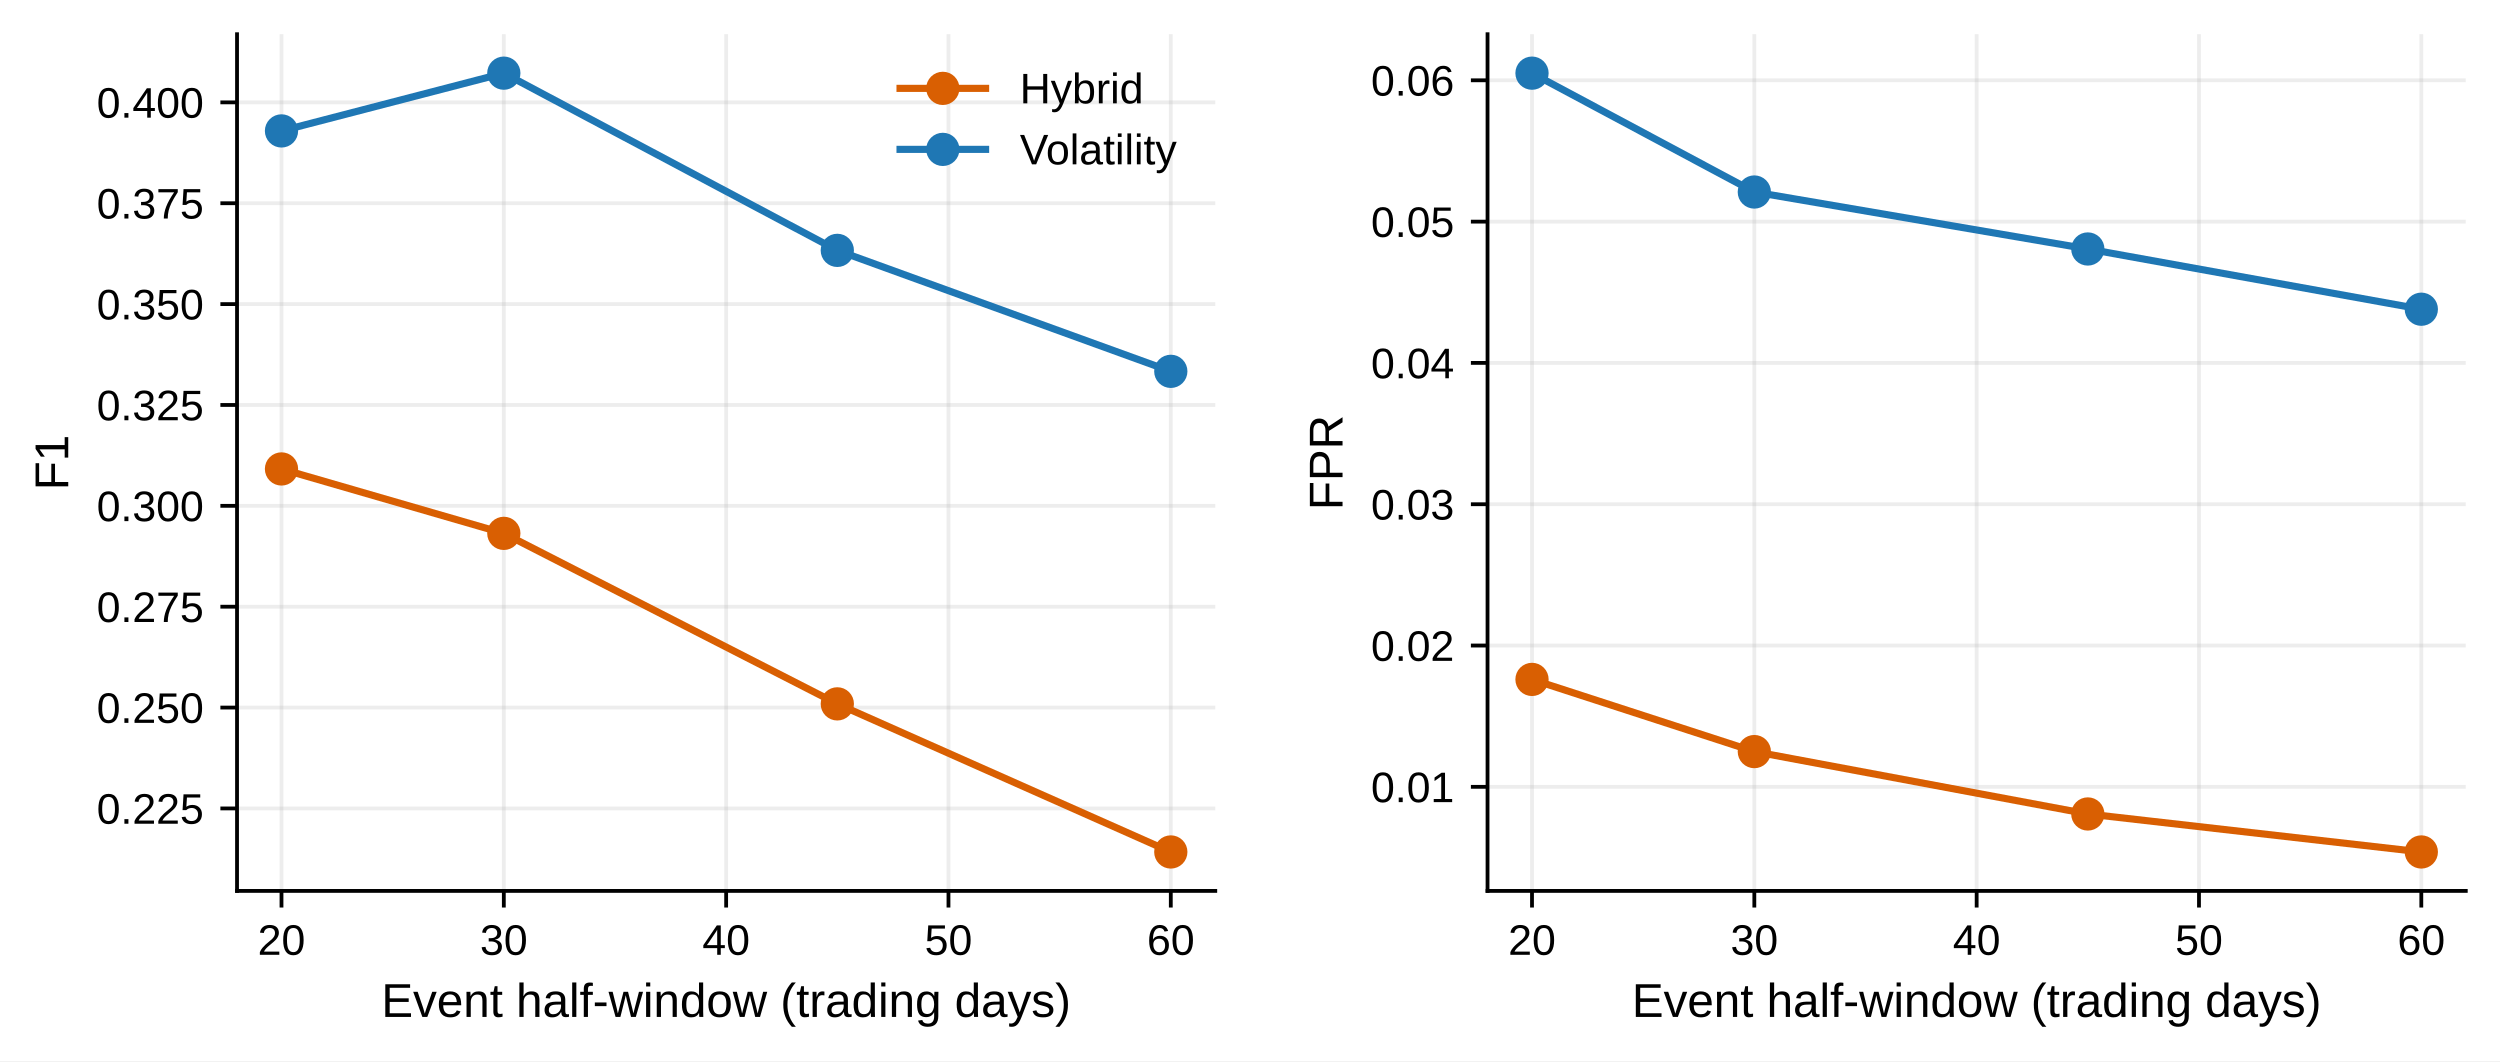
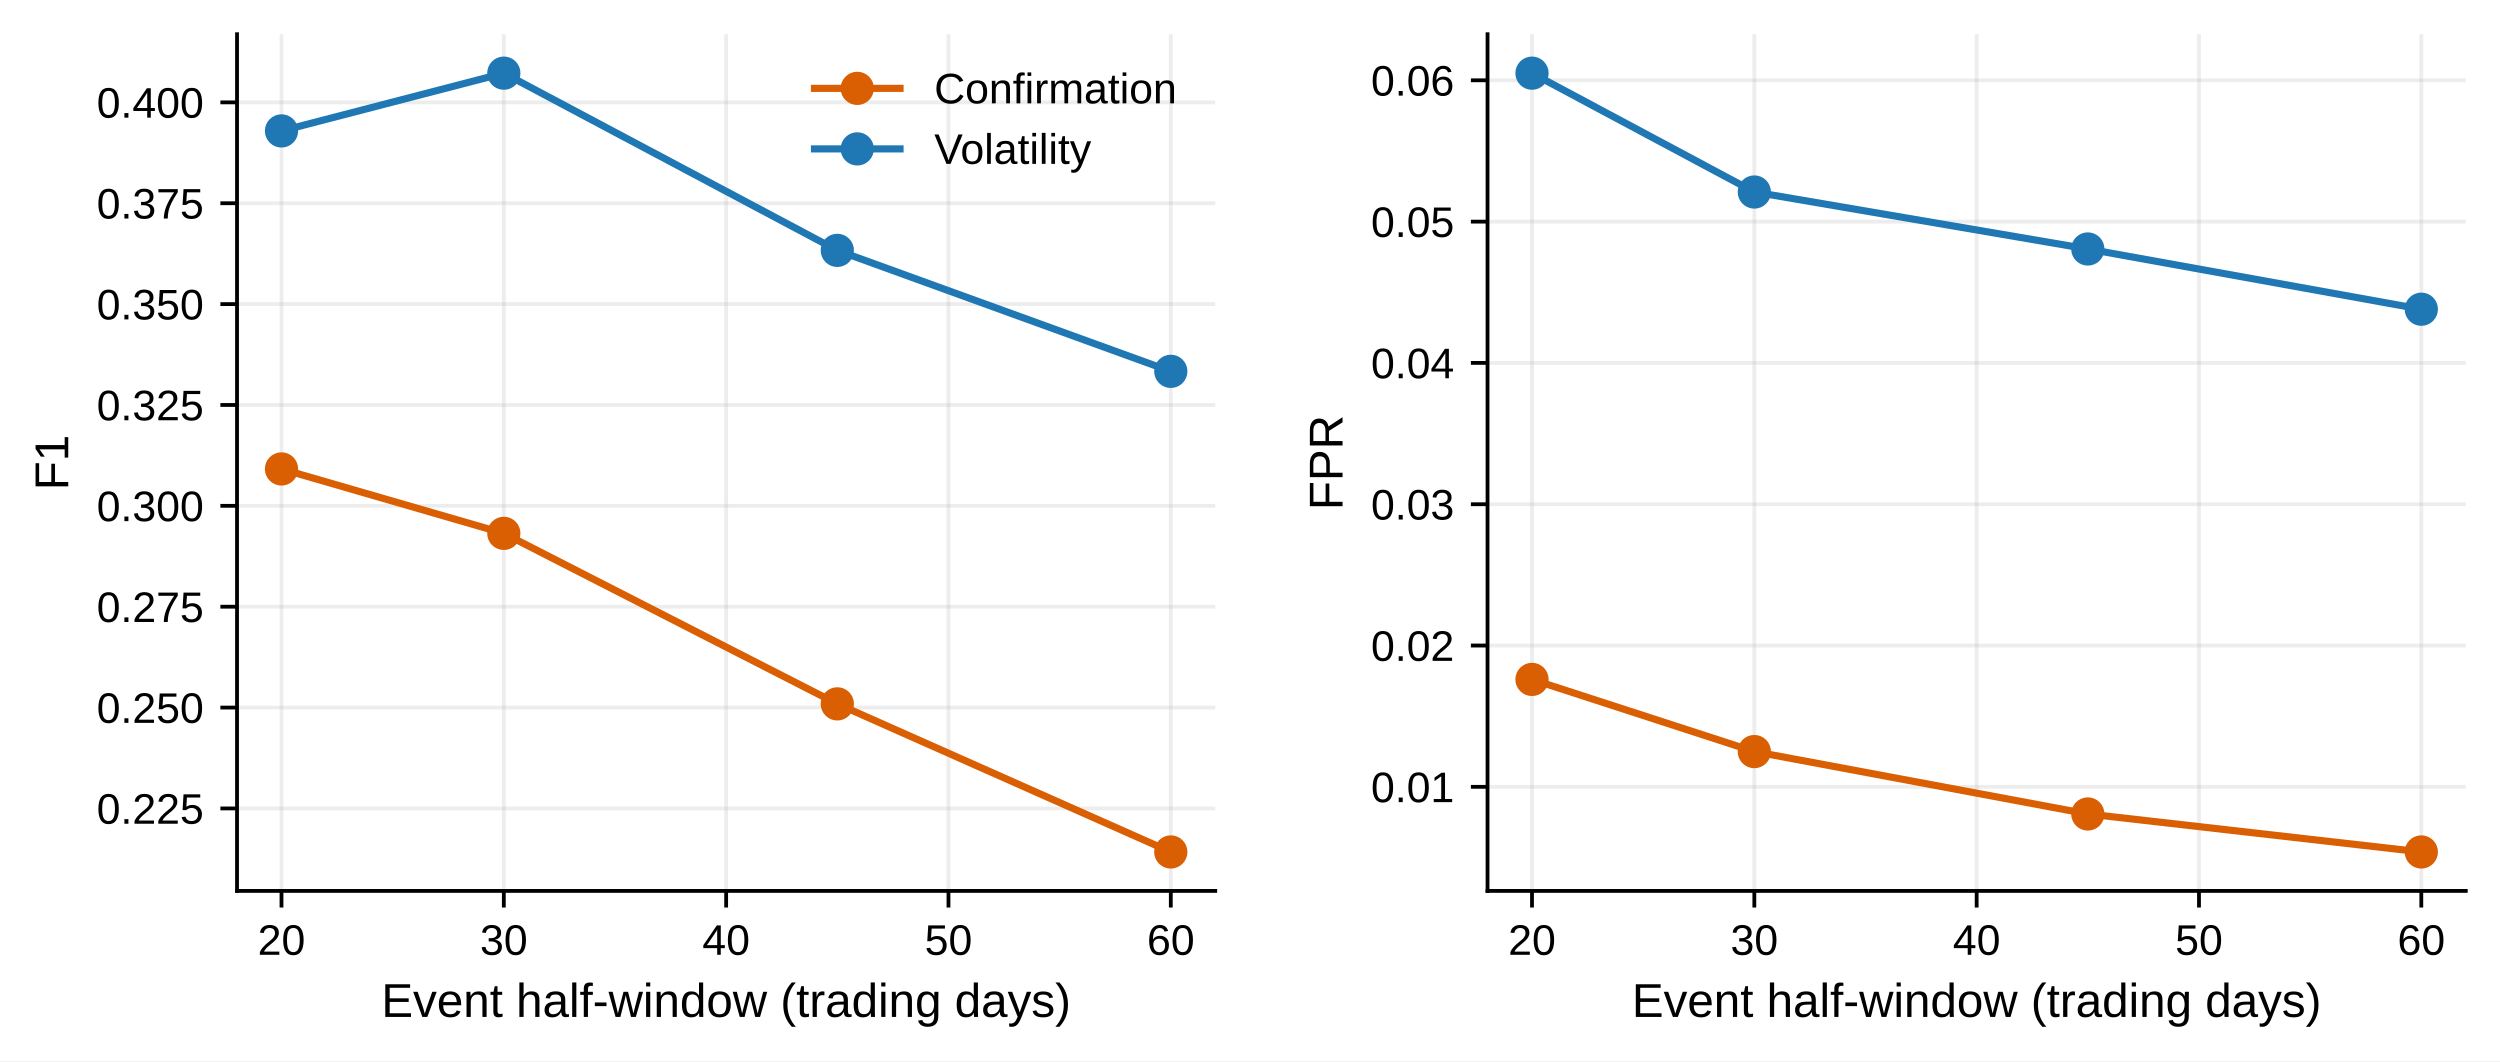
<svg xmlns="http://www.w3.org/2000/svg" xmlns:xlink="http://www.w3.org/1999/xlink" width="525.945pt" height="223.243pt" viewBox="0 0 525.945 223.243" version="1.1">
  <defs>
    <style type="text/css">*{stroke-linejoin: round; stroke-linecap: butt}</style>
  </defs>
  <g id="figure_1">
    <g id="patch_1">
      <path d="M 0 223.243  L 525.945 223.243  L 525.945 0  L 0 0  z " style="fill: #ffffff" />
    </g>
    <g id="axes_1">
      <g id="patch_2">
        <path d="M 49.865 187.428  L 255.665 187.428  L 255.665 7.2  L 49.865 7.2  z " style="fill: #ffffff" />
      </g>
      <g id="matplotlib.axis_1">
        <g id="xtick_1">
          <g id="line2d_1">
-             <path d="M 59.22 187.428  L 59.22 7.2  " clip-path="url(#pc4577b5f27)" style="fill: none; stroke: #b0b0b0; stroke-opacity: 0.22; stroke-width: 0.8; stroke-linecap: square" />
+             <path d="M 59.22 187.428  L 59.22 7.2  " clip-path="url(#p0bffe9a110)" style="fill: none; stroke: #b0b0b0; stroke-opacity: 0.22; stroke-width: 0.8; stroke-linecap: square" />
          </g>
          <g id="line2d_2">
            <defs>
-               <path id="m0038b987ad" d="M 0 0  L 0 3.5  " style="stroke: #000000; stroke-width: 0.8" />
+               <path id="m86e10e95dc" d="M 0 0  L 0 3.5  " style="stroke: #000000; stroke-width: 0.8" />
            </defs>
            <g>
-               <use xlink:href="#m0038b987ad" x="59.22" y="187.428" style="stroke: #000000; stroke-width: 0.8" />
+               <use xlink:href="#m86e10e95dc" x="59.22" y="187.428" style="stroke: #000000; stroke-width: 0.8" />
            </g>
          </g>
          <g id="text_1">
            <text style="font: 9px 'Arial', 'Helvetica', 'Liberation Sans', 'DejaVu Sans', sans-serif; text-anchor: middle" x="59.22" y="200.87" transform="rotate(-0 59.21954 200.8695)">20</text>
          </g>
        </g>
        <g id="xtick_2">
          <g id="line2d_3">
-             <path d="M 105.992 187.428  L 105.992 7.2  " clip-path="url(#pc4577b5f27)" style="fill: none; stroke: #b0b0b0; stroke-opacity: 0.22; stroke-width: 0.8; stroke-linecap: square" />
+             <path d="M 105.992 187.428  L 105.992 7.2  " clip-path="url(#p0bffe9a110)" style="fill: none; stroke: #b0b0b0; stroke-opacity: 0.22; stroke-width: 0.8; stroke-linecap: square" />
          </g>
          <g id="line2d_4">
            <g>
-               <use xlink:href="#m0038b987ad" x="105.992" y="187.428" style="stroke: #000000; stroke-width: 0.8" />
+               <use xlink:href="#m86e10e95dc" x="105.992" y="187.428" style="stroke: #000000; stroke-width: 0.8" />
            </g>
          </g>
          <g id="text_2">
            <text style="font: 9px 'Arial', 'Helvetica', 'Liberation Sans', 'DejaVu Sans', sans-serif; text-anchor: middle" x="105.992" y="200.87" transform="rotate(-0 105.9923 200.8695)">30</text>
          </g>
        </g>
        <g id="xtick_3">
          <g id="line2d_5">
-             <path d="M 152.765 187.428  L 152.765 7.2  " clip-path="url(#pc4577b5f27)" style="fill: none; stroke: #b0b0b0; stroke-opacity: 0.22; stroke-width: 0.8; stroke-linecap: square" />
+             <path d="M 152.765 187.428  L 152.765 7.2  " clip-path="url(#p0bffe9a110)" style="fill: none; stroke: #b0b0b0; stroke-opacity: 0.22; stroke-width: 0.8; stroke-linecap: square" />
          </g>
          <g id="line2d_6">
            <g>
-               <use xlink:href="#m0038b987ad" x="152.765" y="187.428" style="stroke: #000000; stroke-width: 0.8" />
+               <use xlink:href="#m86e10e95dc" x="152.765" y="187.428" style="stroke: #000000; stroke-width: 0.8" />
            </g>
          </g>
          <g id="text_3">
            <text style="font: 9px 'Arial', 'Helvetica', 'Liberation Sans', 'DejaVu Sans', sans-serif; text-anchor: middle" x="152.765" y="200.87" transform="rotate(-0 152.765 200.8695)">40</text>
          </g>
        </g>
        <g id="xtick_4">
          <g id="line2d_7">
-             <path d="M 199.538 187.428  L 199.538 7.2  " clip-path="url(#pc4577b5f27)" style="fill: none; stroke: #b0b0b0; stroke-opacity: 0.22; stroke-width: 0.8; stroke-linecap: square" />
+             <path d="M 199.538 187.428  L 199.538 7.2  " clip-path="url(#p0bffe9a110)" style="fill: none; stroke: #b0b0b0; stroke-opacity: 0.22; stroke-width: 0.8; stroke-linecap: square" />
          </g>
          <g id="line2d_8">
            <g>
-               <use xlink:href="#m0038b987ad" x="199.538" y="187.428" style="stroke: #000000; stroke-width: 0.8" />
+               <use xlink:href="#m86e10e95dc" x="199.538" y="187.428" style="stroke: #000000; stroke-width: 0.8" />
            </g>
          </g>
          <g id="text_4">
            <text style="font: 9px 'Arial', 'Helvetica', 'Liberation Sans', 'DejaVu Sans', sans-serif; text-anchor: middle" x="199.538" y="200.87" transform="rotate(-0 199.5377 200.8695)">50</text>
          </g>
        </g>
        <g id="xtick_5">
          <g id="line2d_9">
-             <path d="M 246.31 187.428  L 246.31 7.2  " clip-path="url(#pc4577b5f27)" style="fill: none; stroke: #b0b0b0; stroke-opacity: 0.22; stroke-width: 0.8; stroke-linecap: square" />
+             <path d="M 246.31 187.428  L 246.31 7.2  " clip-path="url(#p0bffe9a110)" style="fill: none; stroke: #b0b0b0; stroke-opacity: 0.22; stroke-width: 0.8; stroke-linecap: square" />
          </g>
          <g id="line2d_10">
            <g>
-               <use xlink:href="#m0038b987ad" x="246.31" y="187.428" style="stroke: #000000; stroke-width: 0.8" />
+               <use xlink:href="#m86e10e95dc" x="246.31" y="187.428" style="stroke: #000000; stroke-width: 0.8" />
            </g>
          </g>
          <g id="text_5">
            <text style="font: 9px 'Arial', 'Helvetica', 'Liberation Sans', 'DejaVu Sans', sans-serif; text-anchor: middle" x="246.31" y="200.87" transform="rotate(-0 246.3105 200.8695)">60</text>
          </g>
        </g>
        <g id="text_6">
          <text style="font: 10px 'Arial', 'Helvetica', 'Liberation Sans', 'DejaVu Sans', sans-serif; text-anchor: middle" x="152.765" y="213.938" transform="rotate(-0 152.765 213.938)">Event half-window (trading days)</text>
        </g>
      </g>
      <g id="matplotlib.axis_2">
        <g id="ytick_1">
          <g id="line2d_11">
-             <path d="M 49.865 170.072  L 255.665 170.072  " clip-path="url(#pc4577b5f27)" style="fill: none; stroke: #b0b0b0; stroke-opacity: 0.22; stroke-width: 0.8; stroke-linecap: square" />
+             <path d="M 49.865 170.072  L 255.665 170.072  " clip-path="url(#p0bffe9a110)" style="fill: none; stroke: #b0b0b0; stroke-opacity: 0.22; stroke-width: 0.8; stroke-linecap: square" />
          </g>
          <g id="line2d_12">
            <defs>
-               <path id="mca21e454fc" d="M 0 0  L -3.5 0  " style="stroke: #000000; stroke-width: 0.8" />
+               <path id="m881e5b081a" d="M 0 0  L -3.5 0  " style="stroke: #000000; stroke-width: 0.8" />
            </defs>
            <g>
-               <use xlink:href="#mca21e454fc" x="49.865" y="170.072" style="stroke: #000000; stroke-width: 0.8" />
+               <use xlink:href="#m881e5b081a" x="49.865" y="170.072" style="stroke: #000000; stroke-width: 0.8" />
            </g>
          </g>
          <g id="text_7">
            <text style="font: 9px 'Arial', 'Helvetica', 'Liberation Sans', 'DejaVu Sans', sans-serif; text-anchor: end" x="42.865" y="173.293" transform="rotate(-0 42.865 173.2929)">0.225</text>
          </g>
        </g>
        <g id="ytick_2">
          <g id="line2d_13">
-             <path d="M 49.865 148.853  L 255.665 148.853  " clip-path="url(#pc4577b5f27)" style="fill: none; stroke: #b0b0b0; stroke-opacity: 0.22; stroke-width: 0.8; stroke-linecap: square" />
+             <path d="M 49.865 148.853  L 255.665 148.853  " clip-path="url(#p0bffe9a110)" style="fill: none; stroke: #b0b0b0; stroke-opacity: 0.22; stroke-width: 0.8; stroke-linecap: square" />
          </g>
          <g id="line2d_14">
            <g>
-               <use xlink:href="#mca21e454fc" x="49.865" y="148.853" style="stroke: #000000; stroke-width: 0.8" />
+               <use xlink:href="#m881e5b081a" x="49.865" y="148.853" style="stroke: #000000; stroke-width: 0.8" />
            </g>
          </g>
          <g id="text_8">
            <text style="font: 9px 'Arial', 'Helvetica', 'Liberation Sans', 'DejaVu Sans', sans-serif; text-anchor: end" x="42.865" y="152.074" transform="rotate(-0 42.865 152.0737)">0.250</text>
          </g>
        </g>
        <g id="ytick_3">
          <g id="line2d_15">
-             <path d="M 49.865 127.633  L 255.665 127.633  " clip-path="url(#pc4577b5f27)" style="fill: none; stroke: #b0b0b0; stroke-opacity: 0.22; stroke-width: 0.8; stroke-linecap: square" />
+             <path d="M 49.865 127.633  L 255.665 127.633  " clip-path="url(#p0bffe9a110)" style="fill: none; stroke: #b0b0b0; stroke-opacity: 0.22; stroke-width: 0.8; stroke-linecap: square" />
          </g>
          <g id="line2d_16">
            <g>
-               <use xlink:href="#mca21e454fc" x="49.865" y="127.633" style="stroke: #000000; stroke-width: 0.8" />
+               <use xlink:href="#m881e5b081a" x="49.865" y="127.633" style="stroke: #000000; stroke-width: 0.8" />
            </g>
          </g>
          <g id="text_9">
            <text style="font: 9px 'Arial', 'Helvetica', 'Liberation Sans', 'DejaVu Sans', sans-serif; text-anchor: end" x="42.865" y="130.854" transform="rotate(-0 42.865 130.8544)">0.275</text>
          </g>
        </g>
        <g id="ytick_4">
          <g id="line2d_17">
-             <path d="M 49.865 106.414  L 255.665 106.414  " clip-path="url(#pc4577b5f27)" style="fill: none; stroke: #b0b0b0; stroke-opacity: 0.22; stroke-width: 0.8; stroke-linecap: square" />
+             <path d="M 49.865 106.414  L 255.665 106.414  " clip-path="url(#p0bffe9a110)" style="fill: none; stroke: #b0b0b0; stroke-opacity: 0.22; stroke-width: 0.8; stroke-linecap: square" />
          </g>
          <g id="line2d_18">
            <g>
-               <use xlink:href="#mca21e454fc" x="49.865" y="106.414" style="stroke: #000000; stroke-width: 0.8" />
+               <use xlink:href="#m881e5b081a" x="49.865" y="106.414" style="stroke: #000000; stroke-width: 0.8" />
            </g>
          </g>
          <g id="text_10">
            <text style="font: 9px 'Arial', 'Helvetica', 'Liberation Sans', 'DejaVu Sans', sans-serif; text-anchor: end" x="42.865" y="109.635" transform="rotate(-0 42.865 109.6352)">0.300</text>
          </g>
        </g>
        <g id="ytick_5">
          <g id="line2d_19">
-             <path d="M 49.865 85.195  L 255.665 85.195  " clip-path="url(#pc4577b5f27)" style="fill: none; stroke: #b0b0b0; stroke-opacity: 0.22; stroke-width: 0.8; stroke-linecap: square" />
+             <path d="M 49.865 85.195  L 255.665 85.195  " clip-path="url(#p0bffe9a110)" style="fill: none; stroke: #b0b0b0; stroke-opacity: 0.22; stroke-width: 0.8; stroke-linecap: square" />
          </g>
          <g id="line2d_20">
            <g>
-               <use xlink:href="#mca21e454fc" x="49.865" y="85.195" style="stroke: #000000; stroke-width: 0.8" />
+               <use xlink:href="#m881e5b081a" x="49.865" y="85.195" style="stroke: #000000; stroke-width: 0.8" />
            </g>
          </g>
          <g id="text_11">
            <text style="font: 9px 'Arial', 'Helvetica', 'Liberation Sans', 'DejaVu Sans', sans-serif; text-anchor: end" x="42.865" y="88.416" transform="rotate(-0 42.865 88.4159)">0.325</text>
          </g>
        </g>
        <g id="ytick_6">
          <g id="line2d_21">
-             <path d="M 49.865 63.976  L 255.665 63.976  " clip-path="url(#pc4577b5f27)" style="fill: none; stroke: #b0b0b0; stroke-opacity: 0.22; stroke-width: 0.8; stroke-linecap: square" />
+             <path d="M 49.865 63.976  L 255.665 63.976  " clip-path="url(#p0bffe9a110)" style="fill: none; stroke: #b0b0b0; stroke-opacity: 0.22; stroke-width: 0.8; stroke-linecap: square" />
          </g>
          <g id="line2d_22">
            <g>
-               <use xlink:href="#mca21e454fc" x="49.865" y="63.976" style="stroke: #000000; stroke-width: 0.8" />
+               <use xlink:href="#m881e5b081a" x="49.865" y="63.976" style="stroke: #000000; stroke-width: 0.8" />
            </g>
          </g>
          <g id="text_12">
            <text style="font: 9px 'Arial', 'Helvetica', 'Liberation Sans', 'DejaVu Sans', sans-serif; text-anchor: end" x="42.865" y="67.197" transform="rotate(-0 42.865 67.19664)">0.350</text>
          </g>
        </g>
        <g id="ytick_7">
          <g id="line2d_23">
-             <path d="M 49.865 42.756  L 255.665 42.756  " clip-path="url(#pc4577b5f27)" style="fill: none; stroke: #b0b0b0; stroke-opacity: 0.22; stroke-width: 0.8; stroke-linecap: square" />
+             <path d="M 49.865 42.756  L 255.665 42.756  " clip-path="url(#p0bffe9a110)" style="fill: none; stroke: #b0b0b0; stroke-opacity: 0.22; stroke-width: 0.8; stroke-linecap: square" />
          </g>
          <g id="line2d_24">
            <g>
-               <use xlink:href="#mca21e454fc" x="49.865" y="42.756" style="stroke: #000000; stroke-width: 0.8" />
+               <use xlink:href="#m881e5b081a" x="49.865" y="42.756" style="stroke: #000000; stroke-width: 0.8" />
            </g>
          </g>
          <g id="text_13">
            <text style="font: 9px 'Arial', 'Helvetica', 'Liberation Sans', 'DejaVu Sans', sans-serif; text-anchor: end" x="42.865" y="45.977" transform="rotate(-0 42.865 45.97738)">0.375</text>
          </g>
        </g>
        <g id="ytick_8">
          <g id="line2d_25">
-             <path d="M 49.865 21.537  L 255.665 21.537  " clip-path="url(#pc4577b5f27)" style="fill: none; stroke: #b0b0b0; stroke-opacity: 0.22; stroke-width: 0.8; stroke-linecap: square" />
+             <path d="M 49.865 21.537  L 255.665 21.537  " clip-path="url(#p0bffe9a110)" style="fill: none; stroke: #b0b0b0; stroke-opacity: 0.22; stroke-width: 0.8; stroke-linecap: square" />
          </g>
          <g id="line2d_26">
            <g>
-               <use xlink:href="#mca21e454fc" x="49.865" y="21.537" style="stroke: #000000; stroke-width: 0.8" />
+               <use xlink:href="#m881e5b081a" x="49.865" y="21.537" style="stroke: #000000; stroke-width: 0.8" />
            </g>
          </g>
          <g id="text_14">
            <text style="font: 9px 'Arial', 'Helvetica', 'Liberation Sans', 'DejaVu Sans', sans-serif; text-anchor: end" x="42.865" y="24.758" transform="rotate(-0 42.865 24.75812)">0.400</text>
          </g>
        </g>
        <g id="text_15">
          <text style="font: 10px 'Arial', 'Helvetica', 'Liberation Sans', 'DejaVu Sans', sans-serif; text-anchor: middle" x="14.358" y="97.314" transform="rotate(-90 14.35781 97.31375)">F1</text>
        </g>
      </g>
      <g id="line2d_27">
-         <path d="M 59.22 98.657  L 105.992 112.209  L 176.151 148.079  L 246.31 179.235  " clip-path="url(#pc4577b5f27)" style="fill: none; stroke: #d95f02; stroke-width: 1.5; stroke-linecap: square" />
+         <path d="M 59.22 98.657  L 105.992 112.209  L 176.151 148.079  L 246.31 179.235  " clip-path="url(#p0bffe9a110)" style="fill: none; stroke: #d95f02; stroke-width: 1.5; stroke-linecap: square" />
        <defs>
-           <path id="m598975d0a3" d="M 0 3  C 0.796 3 1.559 2.684 2.121 2.121  C 2.684 1.559 3 0.796 3 0  C 3 -0.796 2.684 -1.559 2.121 -2.121  C 1.559 -2.684 0.796 -3 0 -3  C -0.796 -3 -1.559 -2.684 -2.121 -2.121  C -2.684 -1.559 -3 -0.796 -3 0  C -3 0.796 -2.684 1.559 -2.121 2.121  C -1.559 2.684 -0.796 3 0 3  z " style="stroke: #d95f02" />
+           <path id="mb9f5aa9efe" d="M 0 3  C 0.796 3 1.559 2.684 2.121 2.121  C 2.684 1.559 3 0.796 3 0  C 3 -0.796 2.684 -1.559 2.121 -2.121  C 1.559 -2.684 0.796 -3 0 -3  C -0.796 -3 -1.559 -2.684 -2.121 -2.121  C -2.684 -1.559 -3 -0.796 -3 0  C -3 0.796 -2.684 1.559 -2.121 2.121  C -1.559 2.684 -0.796 3 0 3  z " style="stroke: #d95f02" />
        </defs>
-         <g clip-path="url(#pc4577b5f27)">
-           <use xlink:href="#m598975d0a3" x="59.22" y="98.657" style="fill: #d95f02; stroke: #d95f02" />
-           <use xlink:href="#m598975d0a3" x="105.992" y="112.209" style="fill: #d95f02; stroke: #d95f02" />
-           <use xlink:href="#m598975d0a3" x="176.151" y="148.079" style="fill: #d95f02; stroke: #d95f02" />
-           <use xlink:href="#m598975d0a3" x="246.31" y="179.235" style="fill: #d95f02; stroke: #d95f02" />
+         <g clip-path="url(#p0bffe9a110)">
+           <use xlink:href="#mb9f5aa9efe" x="59.22" y="98.657" style="fill: #d95f02; stroke: #d95f02" />
+           <use xlink:href="#mb9f5aa9efe" x="105.992" y="112.209" style="fill: #d95f02; stroke: #d95f02" />
+           <use xlink:href="#mb9f5aa9efe" x="176.151" y="148.079" style="fill: #d95f02; stroke: #d95f02" />
+           <use xlink:href="#mb9f5aa9efe" x="246.31" y="179.235" style="fill: #d95f02; stroke: #d95f02" />
        </g>
      </g>
      <g id="line2d_28">
-         <path d="M 59.22 27.543  L 105.992 15.392  L 176.151 52.674  L 246.31 78.122  " clip-path="url(#pc4577b5f27)" style="fill: none; stroke: #1f77b4; stroke-width: 1.5; stroke-linecap: square" />
+         <path d="M 59.22 27.543  L 105.992 15.392  L 176.151 52.674  L 246.31 78.122  " clip-path="url(#p0bffe9a110)" style="fill: none; stroke: #1f77b4; stroke-width: 1.5; stroke-linecap: square" />
        <defs>
-           <path id="ma5d0db1bf9" d="M 0 3  C 0.796 3 1.559 2.684 2.121 2.121  C 2.684 1.559 3 0.796 3 0  C 3 -0.796 2.684 -1.559 2.121 -2.121  C 1.559 -2.684 0.796 -3 0 -3  C -0.796 -3 -1.559 -2.684 -2.121 -2.121  C -2.684 -1.559 -3 -0.796 -3 0  C -3 0.796 -2.684 1.559 -2.121 2.121  C -1.559 2.684 -0.796 3 0 3  z " style="stroke: #1f77b4" />
+           <path id="mb5f8ca4f6d" d="M 0 3  C 0.796 3 1.559 2.684 2.121 2.121  C 2.684 1.559 3 0.796 3 0  C 3 -0.796 2.684 -1.559 2.121 -2.121  C 1.559 -2.684 0.796 -3 0 -3  C -0.796 -3 -1.559 -2.684 -2.121 -2.121  C -2.684 -1.559 -3 -0.796 -3 0  C -3 0.796 -2.684 1.559 -2.121 2.121  C -1.559 2.684 -0.796 3 0 3  z " style="stroke: #1f77b4" />
        </defs>
-         <g clip-path="url(#pc4577b5f27)">
-           <use xlink:href="#ma5d0db1bf9" x="59.22" y="27.543" style="fill: #1f77b4; stroke: #1f77b4" />
-           <use xlink:href="#ma5d0db1bf9" x="105.992" y="15.392" style="fill: #1f77b4; stroke: #1f77b4" />
-           <use xlink:href="#ma5d0db1bf9" x="176.151" y="52.674" style="fill: #1f77b4; stroke: #1f77b4" />
-           <use xlink:href="#ma5d0db1bf9" x="246.31" y="78.122" style="fill: #1f77b4; stroke: #1f77b4" />
+         <g clip-path="url(#p0bffe9a110)">
+           <use xlink:href="#mb5f8ca4f6d" x="59.22" y="27.543" style="fill: #1f77b4; stroke: #1f77b4" />
+           <use xlink:href="#mb5f8ca4f6d" x="105.992" y="15.392" style="fill: #1f77b4; stroke: #1f77b4" />
+           <use xlink:href="#mb5f8ca4f6d" x="176.151" y="52.674" style="fill: #1f77b4; stroke: #1f77b4" />
+           <use xlink:href="#mb5f8ca4f6d" x="246.31" y="78.122" style="fill: #1f77b4; stroke: #1f77b4" />
        </g>
      </g>
      <g id="patch_3">
        <path d="M 49.865 187.428  L 49.865 7.2  " style="fill: none; stroke: #000000; stroke-width: 0.8; stroke-linejoin: miter; stroke-linecap: square" />
      </g>
      <g id="patch_4">
        <path d="M 49.865 187.428  L 255.665 187.428  " style="fill: none; stroke: #000000; stroke-width: 0.8; stroke-linejoin: miter; stroke-linecap: square" />
      </g>
      <g id="legend_1">
        <g id="line2d_29">
-           <path d="M 189.348 18.592  L 198.348 18.592  L 207.348 18.592  " style="fill: none; stroke: #d95f02; stroke-width: 1.5; stroke-linecap: square" />
+           <path d="M 171.348 18.592  L 180.348 18.592  L 189.348 18.592  " style="fill: none; stroke: #d95f02; stroke-width: 1.5; stroke-linecap: square" />
          <g>
-             <use xlink:href="#m598975d0a3" x="198.348" y="18.592" style="fill: #d95f02; stroke: #d95f02" />
+             <use xlink:href="#mb9f5aa9efe" x="180.348" y="18.592" style="fill: #d95f02; stroke: #d95f02" />
          </g>
        </g>
        <g id="text_16">
-           <text style="font: 9px 'Arial', 'Helvetica', 'Liberation Sans', 'DejaVu Sans', sans-serif; text-anchor: start" x="214.548" y="21.742" transform="rotate(-0 214.5477 21.74203)">Hybrid</text>
+           <text style="font: 9px 'Arial', 'Helvetica', 'Liberation Sans', 'DejaVu Sans', sans-serif; text-anchor: start" x="196.548" y="21.742" transform="rotate(-0 196.5477 21.74203)">Confirmation</text>
        </g>
        <g id="line2d_30">
-           <path d="M 189.348 31.428  L 198.348 31.428  L 207.348 31.428  " style="fill: none; stroke: #1f77b4; stroke-width: 1.5; stroke-linecap: square" />
+           <path d="M 171.348 31.323  L 180.348 31.323  L 189.348 31.323  " style="fill: none; stroke: #1f77b4; stroke-width: 1.5; stroke-linecap: square" />
          <g>
-             <use xlink:href="#ma5d0db1bf9" x="198.348" y="31.428" style="fill: #1f77b4; stroke: #1f77b4" />
+             <use xlink:href="#mb5f8ca4f6d" x="180.348" y="31.323" style="fill: #1f77b4; stroke: #1f77b4" />
          </g>
        </g>
        <g id="text_17">
-           <text style="font: 9px 'Arial', 'Helvetica', 'Liberation Sans', 'DejaVu Sans', sans-serif; text-anchor: start" x="214.548" y="34.578" transform="rotate(-0 214.5477 34.57828)">Volatility</text>
+           <text style="font: 9px 'Arial', 'Helvetica', 'Liberation Sans', 'DejaVu Sans', sans-serif; text-anchor: start" x="196.548" y="34.473" transform="rotate(-0 196.5477 34.47281)">Volatility</text>
        </g>
      </g>
    </g>
    <g id="axes_2">
      <g id="patch_5">
        <path d="M 312.945 187.428  L 518.745 187.428  L 518.745 7.2  L 312.945 7.2  z " style="fill: #ffffff" />
      </g>
      <g id="matplotlib.axis_3">
        <g id="xtick_6">
          <g id="line2d_31">
-             <path d="M 322.3 187.428  L 322.3 7.2  " clip-path="url(#pa46574bb53)" style="fill: none; stroke: #b0b0b0; stroke-opacity: 0.22; stroke-width: 0.8; stroke-linecap: square" />
+             <path d="M 322.3 187.428  L 322.3 7.2  " clip-path="url(#p6aa9c76d53)" style="fill: none; stroke: #b0b0b0; stroke-opacity: 0.22; stroke-width: 0.8; stroke-linecap: square" />
          </g>
          <g id="line2d_32">
            <g>
-               <use xlink:href="#m0038b987ad" x="322.3" y="187.428" style="stroke: #000000; stroke-width: 0.8" />
+               <use xlink:href="#m86e10e95dc" x="322.3" y="187.428" style="stroke: #000000; stroke-width: 0.8" />
            </g>
          </g>
          <g id="text_18">
            <text style="font: 9px 'Arial', 'Helvetica', 'Liberation Sans', 'DejaVu Sans', sans-serif; text-anchor: middle" x="322.3" y="200.87" transform="rotate(-0 322.2995 200.8695)">20</text>
          </g>
        </g>
        <g id="xtick_7">
          <g id="line2d_33">
-             <path d="M 369.072 187.428  L 369.072 7.2  " clip-path="url(#pa46574bb53)" style="fill: none; stroke: #b0b0b0; stroke-opacity: 0.22; stroke-width: 0.8; stroke-linecap: square" />
+             <path d="M 369.072 187.428  L 369.072 7.2  " clip-path="url(#p6aa9c76d53)" style="fill: none; stroke: #b0b0b0; stroke-opacity: 0.22; stroke-width: 0.8; stroke-linecap: square" />
          </g>
          <g id="line2d_34">
            <g>
-               <use xlink:href="#m0038b987ad" x="369.072" y="187.428" style="stroke: #000000; stroke-width: 0.8" />
+               <use xlink:href="#m86e10e95dc" x="369.072" y="187.428" style="stroke: #000000; stroke-width: 0.8" />
            </g>
          </g>
          <g id="text_19">
            <text style="font: 9px 'Arial', 'Helvetica', 'Liberation Sans', 'DejaVu Sans', sans-serif; text-anchor: middle" x="369.072" y="200.87" transform="rotate(-0 369.0723 200.8695)">30</text>
          </g>
        </g>
        <g id="xtick_8">
          <g id="line2d_35">
-             <path d="M 415.845 187.428  L 415.845 7.2  " clip-path="url(#pa46574bb53)" style="fill: none; stroke: #b0b0b0; stroke-opacity: 0.22; stroke-width: 0.8; stroke-linecap: square" />
+             <path d="M 415.845 187.428  L 415.845 7.2  " clip-path="url(#p6aa9c76d53)" style="fill: none; stroke: #b0b0b0; stroke-opacity: 0.22; stroke-width: 0.8; stroke-linecap: square" />
          </g>
          <g id="line2d_36">
            <g>
-               <use xlink:href="#m0038b987ad" x="415.845" y="187.428" style="stroke: #000000; stroke-width: 0.8" />
+               <use xlink:href="#m86e10e95dc" x="415.845" y="187.428" style="stroke: #000000; stroke-width: 0.8" />
            </g>
          </g>
          <g id="text_20">
            <text style="font: 9px 'Arial', 'Helvetica', 'Liberation Sans', 'DejaVu Sans', sans-serif; text-anchor: middle" x="415.845" y="200.87" transform="rotate(-0 415.845 200.8695)">40</text>
          </g>
        </g>
        <g id="xtick_9">
          <g id="line2d_37">
-             <path d="M 462.618 187.428  L 462.618 7.2  " clip-path="url(#pa46574bb53)" style="fill: none; stroke: #b0b0b0; stroke-opacity: 0.22; stroke-width: 0.8; stroke-linecap: square" />
+             <path d="M 462.618 187.428  L 462.618 7.2  " clip-path="url(#p6aa9c76d53)" style="fill: none; stroke: #b0b0b0; stroke-opacity: 0.22; stroke-width: 0.8; stroke-linecap: square" />
          </g>
          <g id="line2d_38">
            <g>
-               <use xlink:href="#m0038b987ad" x="462.618" y="187.428" style="stroke: #000000; stroke-width: 0.8" />
+               <use xlink:href="#m86e10e95dc" x="462.618" y="187.428" style="stroke: #000000; stroke-width: 0.8" />
            </g>
          </g>
          <g id="text_21">
            <text style="font: 9px 'Arial', 'Helvetica', 'Liberation Sans', 'DejaVu Sans', sans-serif; text-anchor: middle" x="462.618" y="200.87" transform="rotate(-0 462.6177 200.8695)">50</text>
          </g>
        </g>
        <g id="xtick_10">
          <g id="line2d_39">
-             <path d="M 509.39 187.428  L 509.39 7.2  " clip-path="url(#pa46574bb53)" style="fill: none; stroke: #b0b0b0; stroke-opacity: 0.22; stroke-width: 0.8; stroke-linecap: square" />
+             <path d="M 509.39 187.428  L 509.39 7.2  " clip-path="url(#p6aa9c76d53)" style="fill: none; stroke: #b0b0b0; stroke-opacity: 0.22; stroke-width: 0.8; stroke-linecap: square" />
          </g>
          <g id="line2d_40">
            <g>
-               <use xlink:href="#m0038b987ad" x="509.39" y="187.428" style="stroke: #000000; stroke-width: 0.8" />
+               <use xlink:href="#m86e10e95dc" x="509.39" y="187.428" style="stroke: #000000; stroke-width: 0.8" />
            </g>
          </g>
          <g id="text_22">
            <text style="font: 9px 'Arial', 'Helvetica', 'Liberation Sans', 'DejaVu Sans', sans-serif; text-anchor: middle" x="509.39" y="200.87" transform="rotate(-0 509.3905 200.8695)">60</text>
          </g>
        </g>
        <g id="text_23">
          <text style="font: 10px 'Arial', 'Helvetica', 'Liberation Sans', 'DejaVu Sans', sans-serif; text-anchor: middle" x="415.845" y="213.938" transform="rotate(-0 415.845 213.938)">Event half-window (trading days)</text>
        </g>
      </g>
      <g id="matplotlib.axis_4">
        <g id="ytick_9">
          <g id="line2d_41">
-             <path d="M 312.945 165.533  L 518.745 165.533  " clip-path="url(#pa46574bb53)" style="fill: none; stroke: #b0b0b0; stroke-opacity: 0.22; stroke-width: 0.8; stroke-linecap: square" />
+             <path d="M 312.945 165.533  L 518.745 165.533  " clip-path="url(#p6aa9c76d53)" style="fill: none; stroke: #b0b0b0; stroke-opacity: 0.22; stroke-width: 0.8; stroke-linecap: square" />
          </g>
          <g id="line2d_42">
            <g>
-               <use xlink:href="#mca21e454fc" x="312.945" y="165.533" style="stroke: #000000; stroke-width: 0.8" />
+               <use xlink:href="#m881e5b081a" x="312.945" y="165.533" style="stroke: #000000; stroke-width: 0.8" />
            </g>
          </g>
          <g id="text_24">
            <text style="font: 9px 'Arial', 'Helvetica', 'Liberation Sans', 'DejaVu Sans', sans-serif; text-anchor: end" x="305.945" y="168.755" transform="rotate(-0 305.945 168.7545)">0.01</text>
          </g>
        </g>
        <g id="ytick_10">
          <g id="line2d_43">
-             <path d="M 312.945 135.806  L 518.745 135.806  " clip-path="url(#pa46574bb53)" style="fill: none; stroke: #b0b0b0; stroke-opacity: 0.22; stroke-width: 0.8; stroke-linecap: square" />
+             <path d="M 312.945 135.806  L 518.745 135.806  " clip-path="url(#p6aa9c76d53)" style="fill: none; stroke: #b0b0b0; stroke-opacity: 0.22; stroke-width: 0.8; stroke-linecap: square" />
          </g>
          <g id="line2d_44">
            <g>
-               <use xlink:href="#mca21e454fc" x="312.945" y="135.806" style="stroke: #000000; stroke-width: 0.8" />
+               <use xlink:href="#m881e5b081a" x="312.945" y="135.806" style="stroke: #000000; stroke-width: 0.8" />
            </g>
          </g>
          <g id="text_25">
            <text style="font: 9px 'Arial', 'Helvetica', 'Liberation Sans', 'DejaVu Sans', sans-serif; text-anchor: end" x="305.945" y="139.027" transform="rotate(-0 305.945 139.0271)">0.02</text>
          </g>
        </g>
        <g id="ytick_11">
          <g id="line2d_45">
-             <path d="M 312.945 106.079  L 518.745 106.079  " clip-path="url(#pa46574bb53)" style="fill: none; stroke: #b0b0b0; stroke-opacity: 0.22; stroke-width: 0.8; stroke-linecap: square" />
+             <path d="M 312.945 106.079  L 518.745 106.079  " clip-path="url(#p6aa9c76d53)" style="fill: none; stroke: #b0b0b0; stroke-opacity: 0.22; stroke-width: 0.8; stroke-linecap: square" />
          </g>
          <g id="line2d_46">
            <g>
-               <use xlink:href="#mca21e454fc" x="312.945" y="106.079" style="stroke: #000000; stroke-width: 0.8" />
+               <use xlink:href="#m881e5b081a" x="312.945" y="106.079" style="stroke: #000000; stroke-width: 0.8" />
            </g>
          </g>
          <g id="text_26">
            <text style="font: 9px 'Arial', 'Helvetica', 'Liberation Sans', 'DejaVu Sans', sans-serif; text-anchor: end" x="305.945" y="109.3" transform="rotate(-0 305.945 109.2997)">0.03</text>
          </g>
        </g>
        <g id="ytick_12">
          <g id="line2d_47">
-             <path d="M 312.945 76.351  L 518.745 76.351  " clip-path="url(#pa46574bb53)" style="fill: none; stroke: #b0b0b0; stroke-opacity: 0.22; stroke-width: 0.8; stroke-linecap: square" />
+             <path d="M 312.945 76.351  L 518.745 76.351  " clip-path="url(#p6aa9c76d53)" style="fill: none; stroke: #b0b0b0; stroke-opacity: 0.22; stroke-width: 0.8; stroke-linecap: square" />
          </g>
          <g id="line2d_48">
            <g>
-               <use xlink:href="#mca21e454fc" x="312.945" y="76.351" style="stroke: #000000; stroke-width: 0.8" />
+               <use xlink:href="#m881e5b081a" x="312.945" y="76.351" style="stroke: #000000; stroke-width: 0.8" />
            </g>
          </g>
          <g id="text_27">
            <text style="font: 9px 'Arial', 'Helvetica', 'Liberation Sans', 'DejaVu Sans', sans-serif; text-anchor: end" x="305.945" y="79.572" transform="rotate(-0 305.945 79.57232)">0.04</text>
          </g>
        </g>
        <g id="ytick_13">
          <g id="line2d_49">
-             <path d="M 312.945 46.624  L 518.745 46.624  " clip-path="url(#pa46574bb53)" style="fill: none; stroke: #b0b0b0; stroke-opacity: 0.22; stroke-width: 0.8; stroke-linecap: square" />
+             <path d="M 312.945 46.624  L 518.745 46.624  " clip-path="url(#p6aa9c76d53)" style="fill: none; stroke: #b0b0b0; stroke-opacity: 0.22; stroke-width: 0.8; stroke-linecap: square" />
          </g>
          <g id="line2d_50">
            <g>
-               <use xlink:href="#mca21e454fc" x="312.945" y="46.624" style="stroke: #000000; stroke-width: 0.8" />
+               <use xlink:href="#m881e5b081a" x="312.945" y="46.624" style="stroke: #000000; stroke-width: 0.8" />
            </g>
          </g>
          <g id="text_28">
            <text style="font: 9px 'Arial', 'Helvetica', 'Liberation Sans', 'DejaVu Sans', sans-serif; text-anchor: end" x="305.945" y="49.845" transform="rotate(-0 305.945 49.84493)">0.05</text>
          </g>
        </g>
        <g id="ytick_14">
          <g id="line2d_51">
-             <path d="M 312.945 16.897  L 518.745 16.897  " clip-path="url(#pa46574bb53)" style="fill: none; stroke: #b0b0b0; stroke-opacity: 0.22; stroke-width: 0.8; stroke-linecap: square" />
+             <path d="M 312.945 16.897  L 518.745 16.897  " clip-path="url(#p6aa9c76d53)" style="fill: none; stroke: #b0b0b0; stroke-opacity: 0.22; stroke-width: 0.8; stroke-linecap: square" />
          </g>
          <g id="line2d_52">
            <g>
-               <use xlink:href="#mca21e454fc" x="312.945" y="16.897" style="stroke: #000000; stroke-width: 0.8" />
+               <use xlink:href="#m881e5b081a" x="312.945" y="16.897" style="stroke: #000000; stroke-width: 0.8" />
            </g>
          </g>
          <g id="text_29">
            <text style="font: 9px 'Arial', 'Helvetica', 'Liberation Sans', 'DejaVu Sans', sans-serif; text-anchor: end" x="305.945" y="20.118" transform="rotate(-0 305.945 20.11753)">0.06</text>
          </g>
        </g>
        <g id="text_30">
          <text style="font: 10px 'Arial', 'Helvetica', 'Liberation Sans', 'DejaVu Sans', sans-serif; text-anchor: middle" x="282.443" y="97.314" transform="rotate(-90 282.4427 97.31375)">FPR</text>
        </g>
      </g>
      <g id="line2d_53">
-         <path d="M 322.3 142.935  L 369.072 158.116  L 439.231 171.242  L 509.39 179.235  " clip-path="url(#pa46574bb53)" style="fill: none; stroke: #d95f02; stroke-width: 1.5; stroke-linecap: square" />
-         <g clip-path="url(#pa46574bb53)">
-           <use xlink:href="#m598975d0a3" x="322.3" y="142.935" style="fill: #d95f02; stroke: #d95f02" />
-           <use xlink:href="#m598975d0a3" x="369.072" y="158.116" style="fill: #d95f02; stroke: #d95f02" />
-           <use xlink:href="#m598975d0a3" x="439.231" y="171.242" style="fill: #d95f02; stroke: #d95f02" />
-           <use xlink:href="#m598975d0a3" x="509.39" y="179.235" style="fill: #d95f02; stroke: #d95f02" />
+         <path d="M 322.3 142.935  L 369.072 158.116  L 439.231 171.242  L 509.39 179.235  " clip-path="url(#p6aa9c76d53)" style="fill: none; stroke: #d95f02; stroke-width: 1.5; stroke-linecap: square" />
+         <g clip-path="url(#p6aa9c76d53)">
+           <use xlink:href="#mb9f5aa9efe" x="322.3" y="142.935" style="fill: #d95f02; stroke: #d95f02" />
+           <use xlink:href="#mb9f5aa9efe" x="369.072" y="158.116" style="fill: #d95f02; stroke: #d95f02" />
+           <use xlink:href="#mb9f5aa9efe" x="439.231" y="171.242" style="fill: #d95f02; stroke: #d95f02" />
+           <use xlink:href="#mb9f5aa9efe" x="509.39" y="179.235" style="fill: #d95f02; stroke: #d95f02" />
        </g>
      </g>
      <g id="line2d_54">
-         <path d="M 322.3 15.392  L 369.072 40.395  L 439.231 52.382  L 509.39 65.053  " clip-path="url(#pa46574bb53)" style="fill: none; stroke: #1f77b4; stroke-width: 1.5; stroke-linecap: square" />
-         <g clip-path="url(#pa46574bb53)">
-           <use xlink:href="#ma5d0db1bf9" x="322.3" y="15.392" style="fill: #1f77b4; stroke: #1f77b4" />
-           <use xlink:href="#ma5d0db1bf9" x="369.072" y="40.395" style="fill: #1f77b4; stroke: #1f77b4" />
-           <use xlink:href="#ma5d0db1bf9" x="439.231" y="52.382" style="fill: #1f77b4; stroke: #1f77b4" />
-           <use xlink:href="#ma5d0db1bf9" x="509.39" y="65.053" style="fill: #1f77b4; stroke: #1f77b4" />
+         <path d="M 322.3 15.392  L 369.072 40.395  L 439.231 52.382  L 509.39 65.053  " clip-path="url(#p6aa9c76d53)" style="fill: none; stroke: #1f77b4; stroke-width: 1.5; stroke-linecap: square" />
+         <g clip-path="url(#p6aa9c76d53)">
+           <use xlink:href="#mb5f8ca4f6d" x="322.3" y="15.392" style="fill: #1f77b4; stroke: #1f77b4" />
+           <use xlink:href="#mb5f8ca4f6d" x="369.072" y="40.395" style="fill: #1f77b4; stroke: #1f77b4" />
+           <use xlink:href="#mb5f8ca4f6d" x="439.231" y="52.382" style="fill: #1f77b4; stroke: #1f77b4" />
+           <use xlink:href="#mb5f8ca4f6d" x="509.39" y="65.053" style="fill: #1f77b4; stroke: #1f77b4" />
        </g>
      </g>
      <g id="patch_6">
        <path d="M 312.945 187.428  L 312.945 7.2  " style="fill: none; stroke: #000000; stroke-width: 0.8; stroke-linejoin: miter; stroke-linecap: square" />
      </g>
      <g id="patch_7">
        <path d="M 312.945 187.428  L 518.745 187.428  " style="fill: none; stroke: #000000; stroke-width: 0.8; stroke-linejoin: miter; stroke-linecap: square" />
      </g>
    </g>
  </g>
  <defs>
-     <clipPath id="pc4577b5f27">
+     <clipPath id="p0bffe9a110">
      <rect x="49.865" y="7.2" width="205.8" height="180.227" />
    </clipPath>
-     <clipPath id="pa46574bb53">
+     <clipPath id="p6aa9c76d53">
      <rect x="312.945" y="7.2" width="205.8" height="180.227" />
    </clipPath>
  </defs>
</svg>
